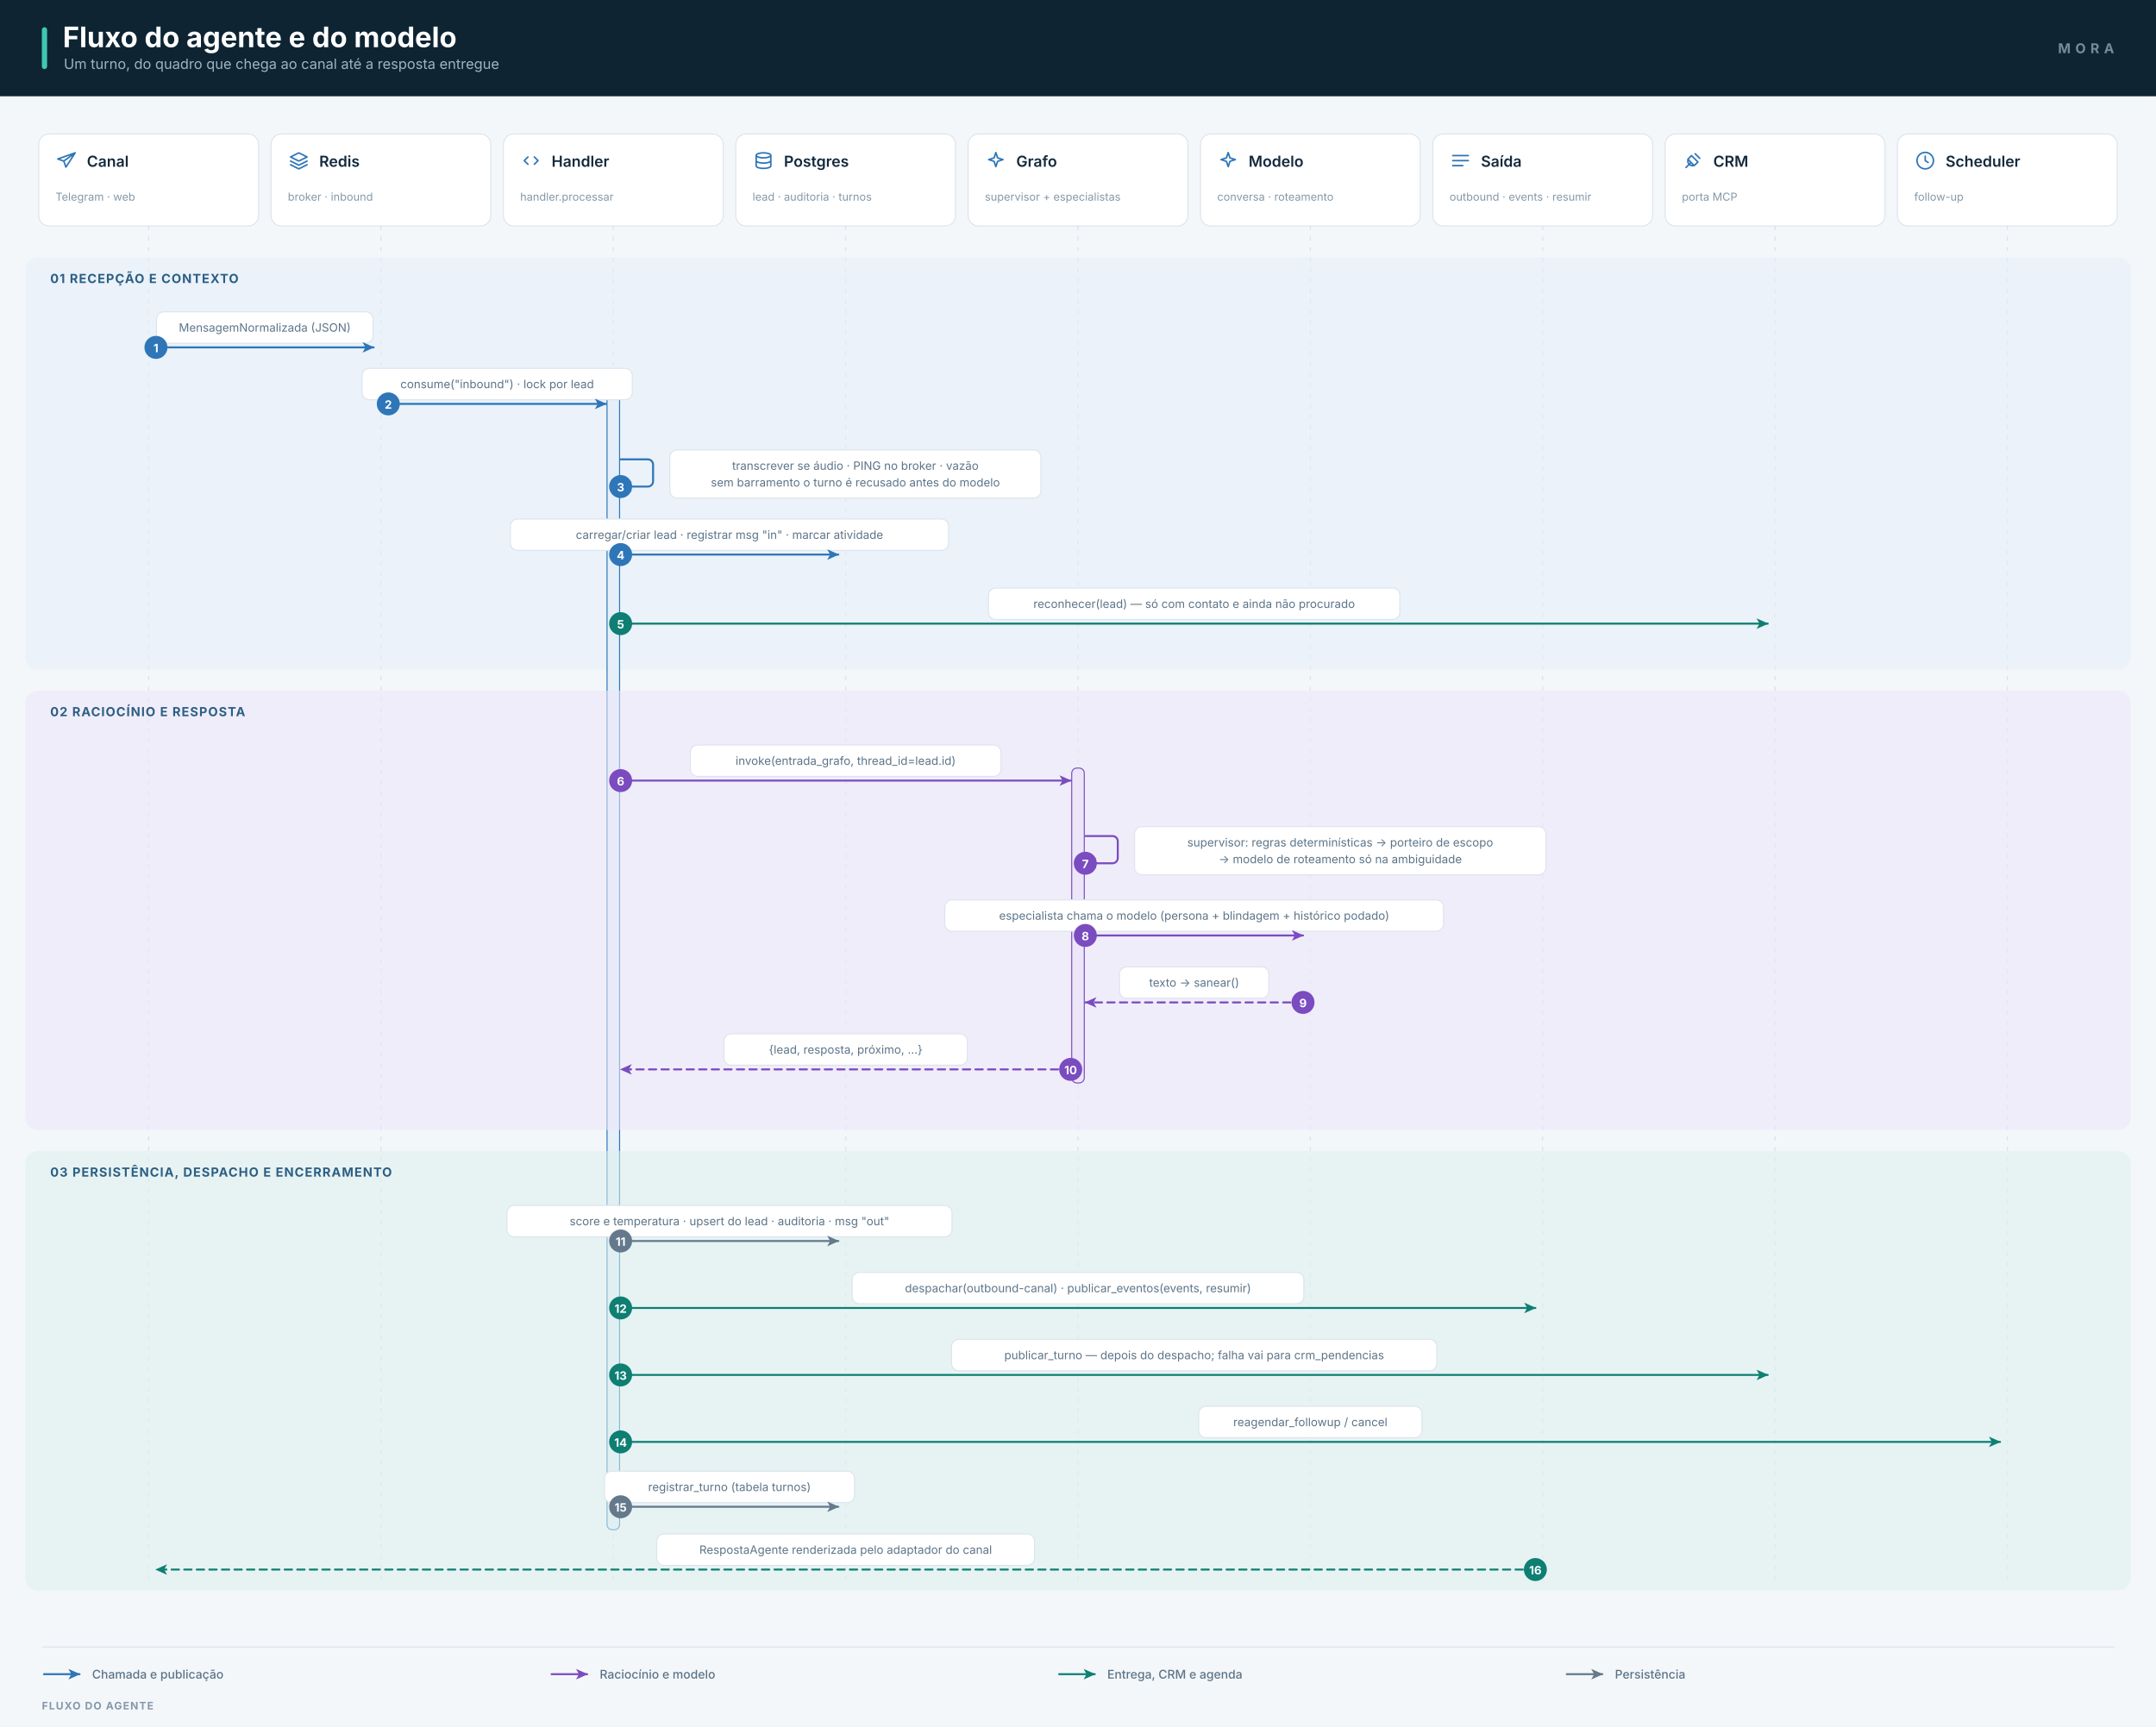
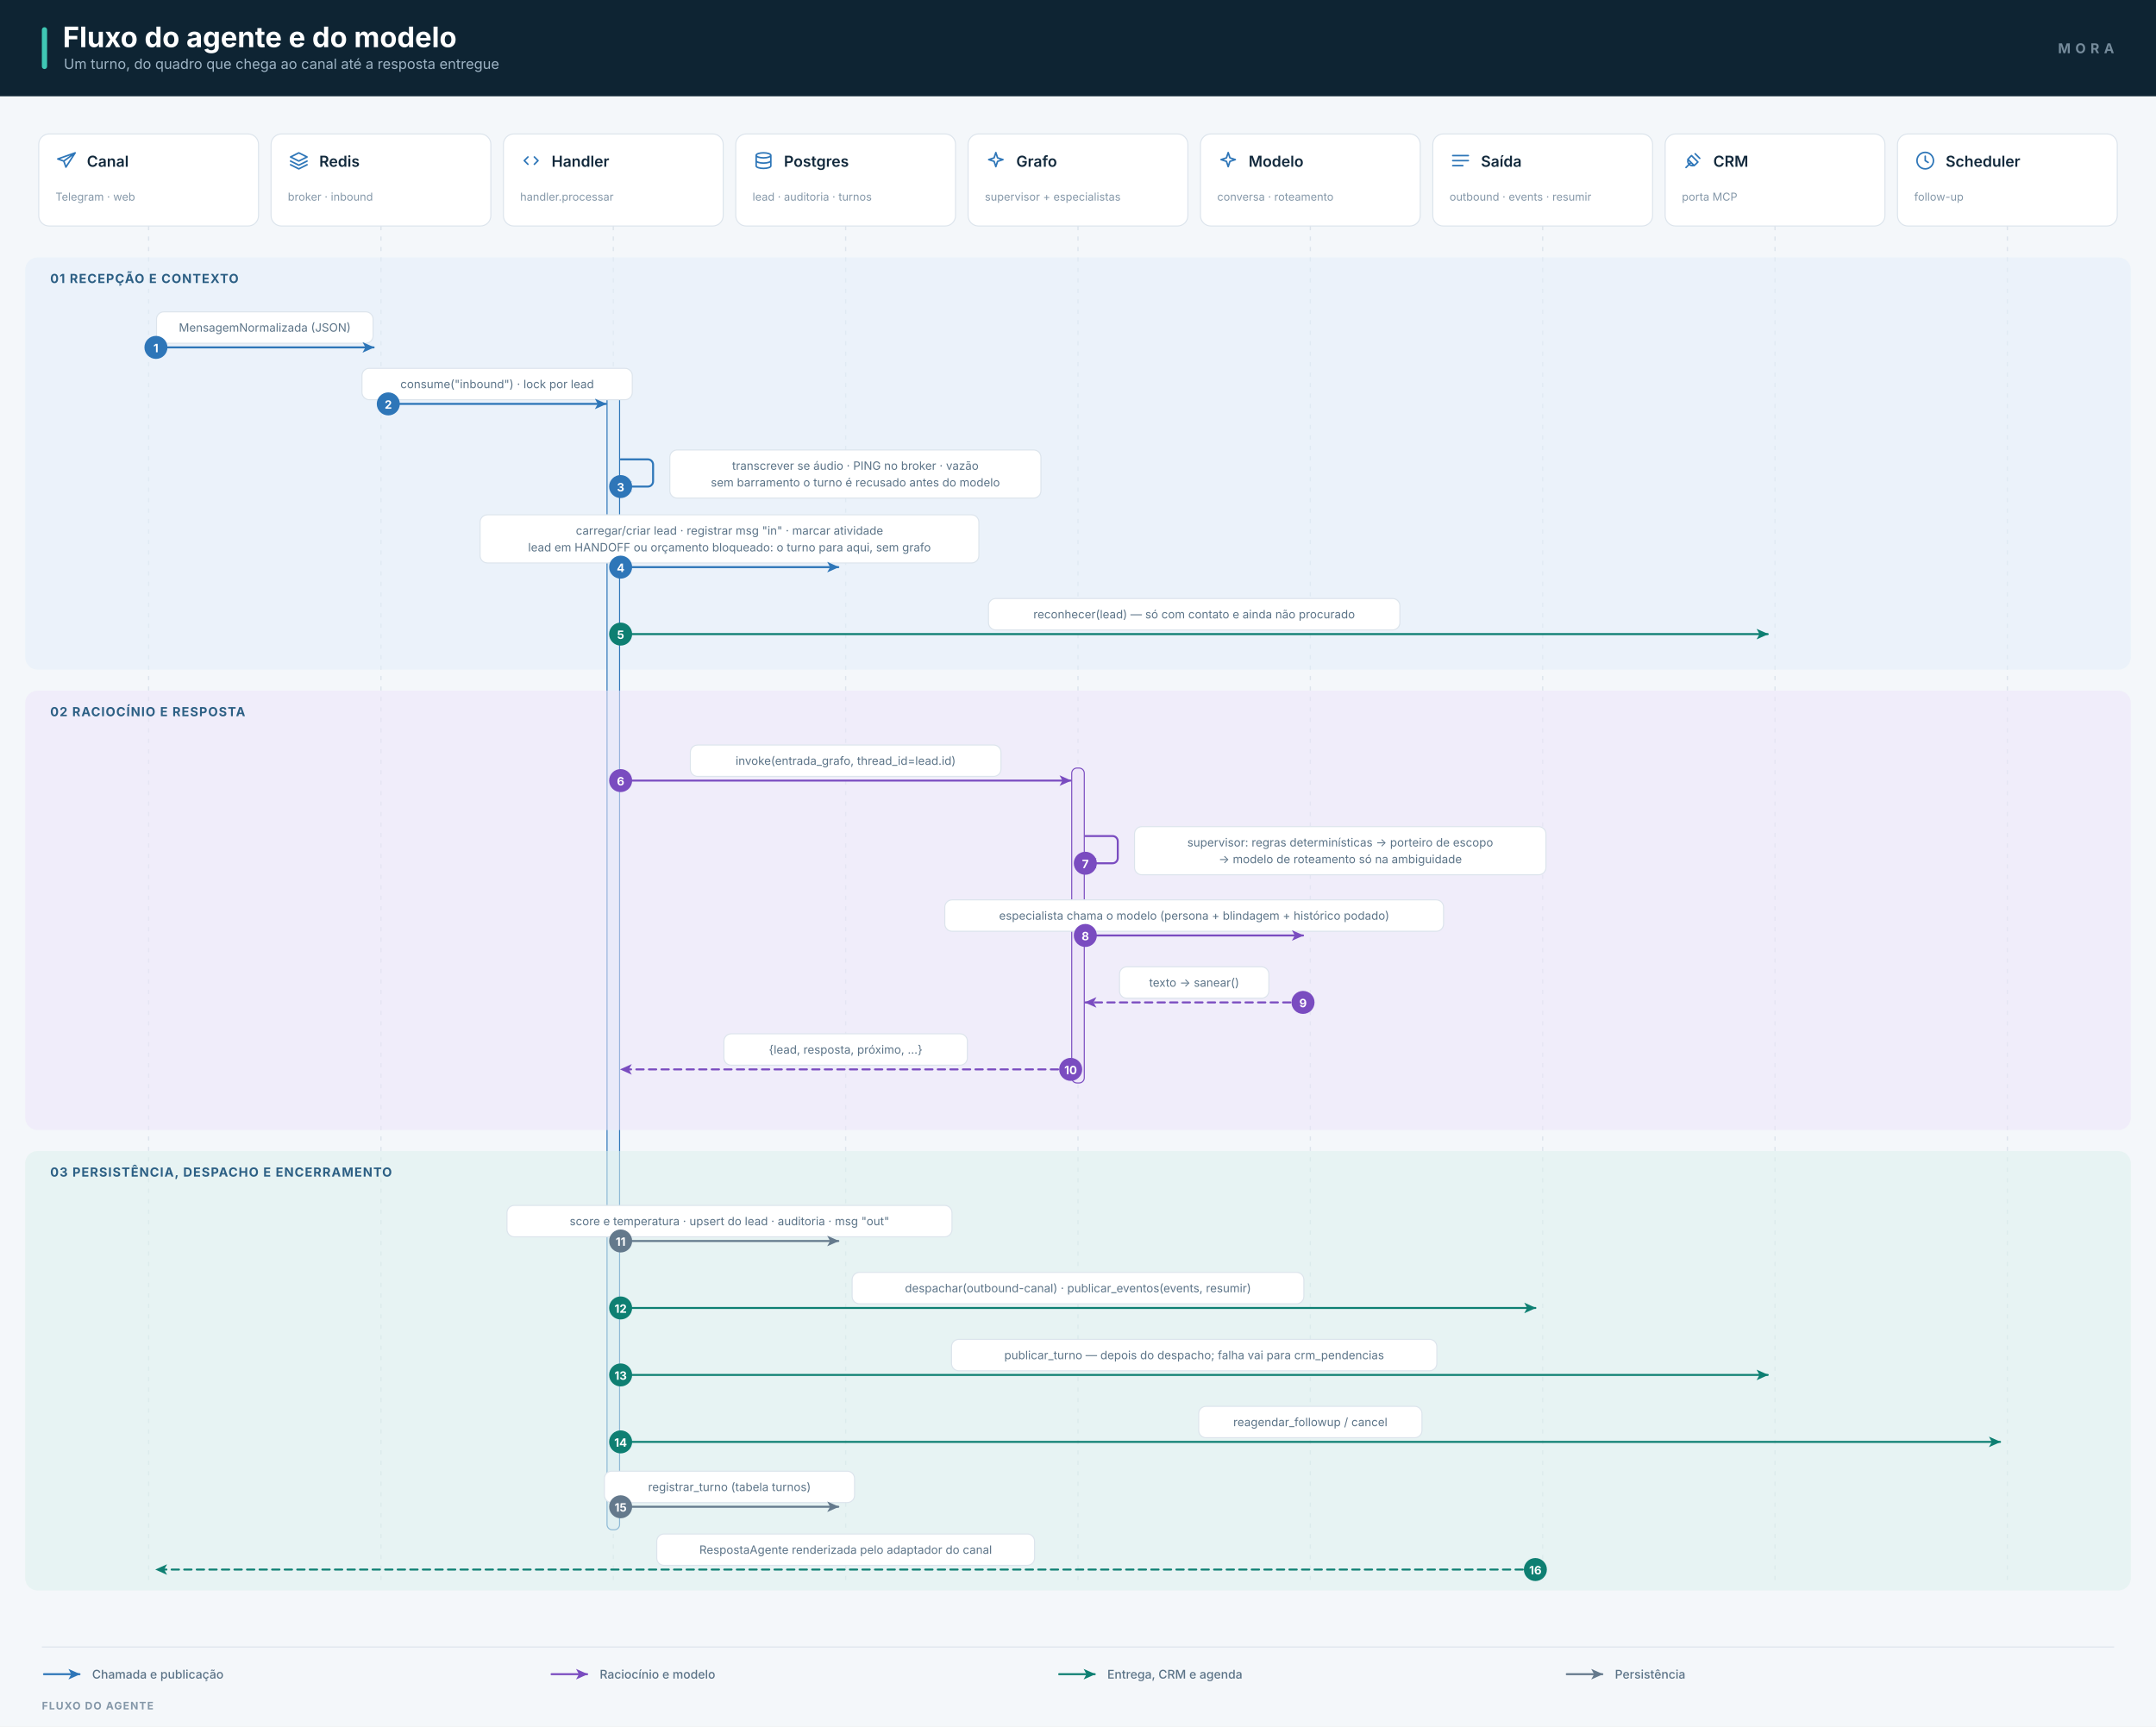
<svg xmlns="http://www.w3.org/2000/svg" viewBox="0 0 2060 1650" width="2060" height="1650" role="img" aria-label="Sequência de um turno: o canal publica no Redis, o handler prepara o contexto, o grafo decide e chama o modelo, e o handler persiste, despacha, espelha no CRM e reagenda o follow-up.">
  <style>
  text{font-family:Inter,'Segoe UI',system-ui,-apple-system,'Helvetica Neue',Arial,sans-serif;dominant-baseline:middle}
  .t-tit{font-size:17px;font-weight:600;fill:#12293C}
  .t-tit-s{font-size:14.5px;font-weight:600;fill:#12293C}
  .t-sub{font-size:12px;font-weight:400;fill:#5B7387}
  .t-sub-s{font-size:11px;font-weight:400;fill:#5B7387}
  .t-mini{font-size:10.5px;font-weight:400;fill:#8497A8}
  .t-grp{font-size:12px;font-weight:700;fill:#2C5F84;letter-spacing:.07em}
  .t-grp-s{font-size:11px;font-weight:400;fill:#8497A8}
  .t-seta{font-size:11.5px;font-weight:500}
  .t-leg{font-size:11.5px;font-weight:500;fill:#5B7387}
  .t-rod{font-size:10px;font-weight:700;fill:#8497A8;letter-spacing:.09em}
  .t-cab{font-size:27px;font-weight:700;fill:#FFFFFF}
  .t-cab-s{font-size:13.5px;font-weight:400;fill:#9DB3C4}
  .t-cab-r{font-size:13px;font-weight:700;fill:#9DB3C4;letter-spacing:.34em;opacity:.72}
  .cartao{fill:#FFFFFF;stroke:#DCE4EC;stroke-width:1}
  .grupo{fill:#E9F1F8;stroke:#D5E2EE;stroke-width:1}
  .linha{stroke:#DCE4EC;stroke-width:1}
  .s-azul{stroke:#2E76B8} .f-azul{fill:#2E76B8} .x-azul{fill:#2E76B8}
  .s-verde{stroke:#0E7F72} .f-verde{fill:#0E7F72} .x-verde{fill:#0E7F72}
  .s-roxo{stroke:#7A4CC0} .f-roxo{fill:#7A4CC0} .x-roxo{fill:#7A4CC0}
  .s-cinza{stroke:#64798C} .f-cinza{fill:#64798C} .x-cinza{fill:#64798C}
  .s-ambar{stroke:#A9701A} .f-ambar{fill:#A9701A} .x-ambar{fill:#A9701A}
  .s-vermelho{stroke:#B04437} .f-vermelho{fill:#B04437} .x-vermelho{fill:#B04437}
  .s-tinta2{stroke:#5B7387} .f-tinta2{fill:#5B7387} .x-tinta2{fill:#5B7387}
  .aresta{fill:none;stroke-width:1.9;stroke-linecap:round;stroke-linejoin:round}
</style>
  <defs>
    <marker id="p-azul" viewBox="0 0 10 10" refX="8.5" refY="5" markerWidth="7" markerHeight="7" orient="auto-start-reverse">
      <path d="M0.5 1.2 9 5 0.5 8.8 2.6 5z" class="f-azul" />
    </marker>
    <marker id="p-verde" viewBox="0 0 10 10" refX="8.5" refY="5" markerWidth="7" markerHeight="7" orient="auto-start-reverse">
      <path d="M0.5 1.2 9 5 0.5 8.8 2.6 5z" class="f-verde" />
    </marker>
    <marker id="p-roxo" viewBox="0 0 10 10" refX="8.5" refY="5" markerWidth="7" markerHeight="7" orient="auto-start-reverse">
      <path d="M0.5 1.2 9 5 0.5 8.8 2.6 5z" class="f-roxo" />
    </marker>
    <marker id="p-cinza" viewBox="0 0 10 10" refX="8.5" refY="5" markerWidth="7" markerHeight="7" orient="auto-start-reverse">
      <path d="M0.5 1.2 9 5 0.5 8.8 2.6 5z" class="f-cinza" />
    </marker>
    <marker id="p-ambar" viewBox="0 0 10 10" refX="8.5" refY="5" markerWidth="7" markerHeight="7" orient="auto-start-reverse">
      <path d="M0.5 1.2 9 5 0.5 8.8 2.6 5z" class="f-ambar" />
    </marker>
    <marker id="p-vermelho" viewBox="0 0 10 10" refX="8.5" refY="5" markerWidth="7" markerHeight="7" orient="auto-start-reverse">
      <path d="M0.5 1.2 9 5 0.5 8.8 2.6 5z" class="f-vermelho" />
    </marker>
    <marker id="p-tinta2" viewBox="0 0 10 10" refX="8.5" refY="5" markerWidth="7" markerHeight="7" orient="auto-start-reverse">
      <path d="M0.5 1.2 9 5 0.5 8.8 2.6 5z" class="f-tinta2" />
    </marker>
  </defs>
  <rect width="2060" height="1650" fill="#F4F7FA" />
  <rect width="2060" height="92" fill="#0E2433" />
  <rect x="40" y="26" width="5" height="40" rx="2.5" fill="#3FC7B4" />
  <text x="60" y="35.0" class="t-cab">Fluxo do agente e do modelo</text>
  <text x="61" y="61.0" class="t-cab-s">Um turno, do quadro que chega ao canal até a resposta entregue</text>
  <text x="2020" y="46.0" class="t-cab-r" text-anchor="end">MORA</text>
  <rect x="37.0" y="128" width="210" height="88" rx="10" class="cartao" />
  <g transform="translate(53.0,143.0) scale(0.875)" fill="none" stroke="#2E76B8" stroke-width="1.7" stroke-linecap="round" stroke-linejoin="round">
    <path d="M21.5 3.5 2.5 10.2l6.6 2.3 2.3 6.6z M9.1 12.5 21.5 3.5" />
  </g>
  <text x="83.0" y="154" class="t-tit-s">Canal</text>
  <text x="53.0" y="188" class="t-mini">Telegram · web</text>
  <rect x="259.0" y="128" width="210" height="88" rx="10" class="cartao" />
  <g transform="translate(275.0,143.0) scale(0.875)" fill="none" stroke="#2E76B8" stroke-width="1.7" stroke-linecap="round" stroke-linejoin="round">
    <path d="M12 3.5 3 8l9 4.5L21 8zM3 12.5 12 17l9-4.5M3 16.5 12 21l9-4.5" />
  </g>
  <text x="305.0" y="154" class="t-tit-s">Redis</text>
  <text x="275.0" y="188" class="t-mini">broker · inbound</text>
  <rect x="481.0" y="128" width="210" height="88" rx="10" class="cartao" />
  <g transform="translate(497.0,143.0) scale(0.875)" fill="none" stroke="#2E76B8" stroke-width="1.7" stroke-linecap="round" stroke-linejoin="round">
    <path d="M8.5 8 4.5 12l4 4M15.5 8l4 4-4 4" />
  </g>
  <text x="527.0" y="154" class="t-tit-s">Handler</text>
  <text x="497.0" y="188" class="t-mini">handler.processar</text>
  <rect x="703.0" y="128" width="210" height="88" rx="10" class="cartao" />
  <g transform="translate(719.0,143.0) scale(0.875)" fill="none" stroke="#2E76B8" stroke-width="1.7" stroke-linecap="round" stroke-linejoin="round">
    <path d="M12 3.5c4.4 0 8 1.2 8 2.7S16.4 9 12 9 4 7.7 4 6.2 7.6 3.5 12 3.5zM4 6.2v11.6c0 1.5 3.6 2.7 8 2.7s8-1.2 8-2.7V6.2M4 12c0 1.5 3.6 2.7 8 2.7s8-1.2 8-2.7" />
  </g>
  <text x="749.0" y="154" class="t-tit-s">Postgres</text>
  <text x="719.0" y="188" class="t-mini">lead · auditoria · turnos</text>
  <rect x="925.0" y="128" width="210" height="88" rx="10" class="cartao" />
  <g transform="translate(941.0,143.0) scale(0.875)" fill="none" stroke="#2E76B8" stroke-width="1.7" stroke-linecap="round" stroke-linejoin="round">
    <path d="M12 3.2 13.9 9 19.8 10.9 13.9 12.8 12 18.6 10.1 12.8 4.2 10.9 10.1 9z" />
  </g>
  <text x="971.0" y="154" class="t-tit-s">Grafo</text>
  <text x="941.0" y="188" class="t-mini">supervisor + especialistas</text>
  <rect x="1147.0" y="128" width="210" height="88" rx="10" class="cartao" />
  <g transform="translate(1163.0,143.0) scale(0.875)" fill="none" stroke="#2E76B8" stroke-width="1.7" stroke-linecap="round" stroke-linejoin="round">
    <path d="M12 3.2 13.9 9 19.8 10.9 13.9 12.8 12 18.6 10.1 12.8 4.2 10.9 10.1 9z" />
  </g>
  <text x="1193.0" y="154" class="t-tit-s">Modelo</text>
  <text x="1163.0" y="188" class="t-mini">conversa · roteamento</text>
  <rect x="1369.0" y="128" width="210" height="88" rx="10" class="cartao" />
  <g transform="translate(1385.0,143.0) scale(0.875)" fill="none" stroke="#2E76B8" stroke-width="1.7" stroke-linecap="round" stroke-linejoin="round">
    <path d="M3.5 6.5h17M3.5 12h17M3.5 17.5h11" />
  </g>
  <text x="1415.0" y="154" class="t-tit-s">Saída</text>
  <text x="1385.0" y="188" class="t-mini">outbound · events · resumir</text>
  <rect x="1591.0" y="128" width="210" height="88" rx="10" class="cartao" />
  <g transform="translate(1607.0,143.0) scale(0.875)" fill="none" stroke="#2E76B8" stroke-width="1.7" stroke-linecap="round" stroke-linejoin="round">
    <path d="M14.5 4.5 19.5 9.5M9.5 14.5 4.5 19.5M10.5 6.5l7 7-2.6 2.6a4.95 4.95 0 0 1-7-7zM13.5 17.5l-7-7" />
  </g>
  <text x="1637.0" y="154" class="t-tit-s">CRM</text>
  <text x="1607.0" y="188" class="t-mini">porta MCP</text>
  <rect x="1813.0" y="128" width="210" height="88" rx="10" class="cartao" />
  <g transform="translate(1829.0,143.0) scale(0.875)" fill="none" stroke="#2E76B8" stroke-width="1.7" stroke-linecap="round" stroke-linejoin="round">
    <path d="M12 21a9 9 0 1 0 0-18 9 9 0 0 0 0 18zM12 7.2V12l3.2 2" />
  </g>
  <text x="1859.0" y="154" class="t-tit-s">Scheduler</text>
  <text x="1829.0" y="188" class="t-mini">follow-up</text>
  <line x1="142.0" y1="216" x2="142.0" y2="1512" stroke="#DCE4EC" stroke-width="1.2" stroke-dasharray="4 6" />
  <line x1="364.0" y1="216" x2="364.0" y2="1512" stroke="#DCE4EC" stroke-width="1.2" stroke-dasharray="4 6" />
  <line x1="586.0" y1="216" x2="586.0" y2="1512" stroke="#DCE4EC" stroke-width="1.2" stroke-dasharray="4 6" />
  <line x1="808.0" y1="216" x2="808.0" y2="1512" stroke="#DCE4EC" stroke-width="1.2" stroke-dasharray="4 6" />
  <line x1="1030.0" y1="216" x2="1030.0" y2="1512" stroke="#DCE4EC" stroke-width="1.2" stroke-dasharray="4 6" />
  <line x1="1252.0" y1="216" x2="1252.0" y2="1512" stroke="#DCE4EC" stroke-width="1.2" stroke-dasharray="4 6" />
  <line x1="1474.0" y1="216" x2="1474.0" y2="1512" stroke="#DCE4EC" stroke-width="1.2" stroke-dasharray="4 6" />
  <line x1="1696.0" y1="216" x2="1696.0" y2="1512" stroke="#DCE4EC" stroke-width="1.2" stroke-dasharray="4 6" />
  <line x1="1918.0" y1="216" x2="1918.0" y2="1512" stroke="#DCE4EC" stroke-width="1.2" stroke-dasharray="4 6" />
  <rect x="24" y="246" width="2012" height="394" rx="12" fill="#E4EFF9" opacity="0.55" />
  <text x="48" y="266" class="t-grp">01 RECEPÇÃO E CONTEXTO</text>
  <rect x="149.54" y="298" width="206.92" height="30" rx="7" class="cartao" />
  <text x="253.0" y="313" class="t-sub-s" text-anchor="middle">MensagemNormalizada (JSON)</text>
  <path d="M149.0 332H357.0" class="aresta s-azul" marker-end="url(#p-azul)" />
  <circle cx="149.0" cy="332" r="11" class="f-azul" />
  <text x="149.0" y="332.5" text-anchor="middle" style="font-size:11px;font-weight:700;fill:#fff">1</text>
  <rect x="580.0" y="368" width="12" height="1094" rx="5" fill="#E4EFF9" stroke="#2E76B8" stroke-width="1" />
  <rect x="345.86" y="352" width="258.28" height="30" rx="7" class="cartao" />
  <text x="475.0" y="367" class="t-sub-s" text-anchor="middle">consume("inbound") · lock por lead</text>
  <path d="M371.0 386H579.0" class="aresta s-azul" marker-end="url(#p-azul)" />
  <circle cx="371.0" cy="386" r="11" class="f-azul" />
  <text x="371.0" y="386.5" text-anchor="middle" style="font-size:11px;font-weight:700;fill:#fff">2</text>
  <path d="M593.0 439h26a5 5 0 0 1 5 5v16a5 5 0 0 1-5 5h-26" class="aresta s-azul" marker-end="url(#p-azul)" />
  <rect x="640.0" y="430" width="354.58" height="46" rx="7" class="cartao" />
  <text x="817.29" y="445" class="t-sub-s" text-anchor="middle">transcrever se áudio · PING no broker · vazão</text>
  <text x="817.29" y="461" class="t-sub-s" text-anchor="middle">sem barramento o turno é recusado antes do modelo</text>
  <circle cx="593.0" cy="465" r="11" class="f-azul" />
  <text x="593.0" y="465.5" text-anchor="middle" style="font-size:11px;font-weight:700;fill:#fff">3</text>
-   <rect x="487.61" y="496" width="418.78" height="30" rx="7" class="cartao" />
-   <text x="697.0" y="511" class="t-sub-s" text-anchor="middle">carregar/criar lead · registrar msg "in" · marcar atividade</text>
-   <path d="M593.0 530H801.0" class="aresta s-azul" marker-end="url(#p-azul)" />
-   <circle cx="593.0" cy="530" r="11" class="f-azul" />
-   <text x="593.0" y="530.5" text-anchor="middle" style="font-size:11px;font-weight:700;fill:#fff">4</text>
-   <rect x="944.45" y="562" width="393.1" height="30" rx="7" class="cartao" />
-   <text x="1141.0" y="577" class="t-sub-s" text-anchor="middle">reconhecer(lead) — só com contato e ainda não procurado</text>
-   <path d="M593.0 596H1689.0" class="aresta s-verde" marker-end="url(#p-verde)" />
-   <circle cx="593.0" cy="596" r="11" class="f-verde" />
-   <text x="593.0" y="596.5" text-anchor="middle" style="font-size:11px;font-weight:700;fill:#fff">5</text>
+   <rect x="458.72" y="492" width="476.56" height="46" rx="7" class="cartao" />
+   <text x="697.0" y="507" class="t-sub-s" text-anchor="middle">carregar/criar lead · registrar msg "in" · marcar atividade</text>
+   <text x="697.0" y="523" class="t-sub-s" text-anchor="middle">lead em HANDOFF ou orçamento bloqueado: o turno para aqui, sem grafo</text>
+   <path d="M593.0 542H801.0" class="aresta s-azul" marker-end="url(#p-azul)" />
+   <circle cx="593.0" cy="542" r="11" class="f-azul" />
+   <text x="593.0" y="542.5" text-anchor="middle" style="font-size:11px;font-weight:700;fill:#fff">4</text>
+   <rect x="944.45" y="572" width="393.1" height="30" rx="7" class="cartao" />
+   <text x="1141.0" y="587" class="t-sub-s" text-anchor="middle">reconhecer(lead) — só com contato e ainda não procurado</text>
+   <path d="M593.0 606H1689.0" class="aresta s-verde" marker-end="url(#p-verde)" />
+   <circle cx="593.0" cy="606" r="11" class="f-verde" />
+   <text x="593.0" y="606.5" text-anchor="middle" style="font-size:11px;font-weight:700;fill:#fff">5</text>
  <rect x="24" y="660" width="2012" height="420" rx="12" fill="#EDE6F9" opacity="0.55" />
  <text x="48" y="680" class="t-grp">02 RACIOCÍNIO E RESPOSTA</text>
  <rect x="659.6" y="712" width="296.8" height="30" rx="7" class="cartao" />
  <text x="808.0" y="727" class="t-sub-s" text-anchor="middle">invoke(entrada_grafo, thread_id=lead.id)</text>
  <path d="M593.0 746H1023.0" class="aresta s-roxo" marker-end="url(#p-roxo)" />
  <circle cx="593.0" cy="746" r="11" class="f-roxo" />
  <text x="593.0" y="746.5" text-anchor="middle" style="font-size:11px;font-weight:700;fill:#fff">6</text>
  <rect x="1024.0" y="734" width="12" height="301" rx="5" fill="#EDE6F9" stroke="#7A4CC0" stroke-width="1" />
  <path d="M1037.0 799h26a5 5 0 0 1 5 5v16a5 5 0 0 1-5 5h-26" class="aresta s-roxo" marker-end="url(#p-roxo)" />
  <rect x="1084.0" y="790" width="393.1" height="46" rx="7" class="cartao" />
  <text x="1280.55" y="805" class="t-sub-s" text-anchor="middle">supervisor: regras determinísticas → porteiro de escopo</text>
  <text x="1280.55" y="821" class="t-sub-s" text-anchor="middle">→ modelo de roteamento só na ambiguidade</text>
  <circle cx="1037.0" cy="825" r="11" class="f-roxo" />
  <text x="1037.0" y="825.5" text-anchor="middle" style="font-size:11px;font-weight:700;fill:#fff">7</text>
  <rect x="902.72" y="860" width="476.56" height="30" rx="7" class="cartao" />
  <text x="1141.0" y="875" class="t-sub-s" text-anchor="middle">especialista chama o modelo (persona + blindagem + histórico podado)</text>
  <path d="M1037.0 894H1245.0" class="aresta s-roxo" marker-end="url(#p-roxo)" />
  <circle cx="1037.0" cy="894" r="11" class="f-roxo" />
  <text x="1037.0" y="894.5" text-anchor="middle" style="font-size:11px;font-weight:700;fill:#fff">8</text>
  <rect x="1069.64" y="924" width="142.72" height="30" rx="7" class="cartao" />
  <text x="1141.0" y="939" class="t-sub-s" text-anchor="middle">texto → sanear()</text>
  <path d="M1245.0 958H1037.0" class="aresta s-roxo" stroke-dasharray="7 5" marker-end="url(#p-roxo)" />
  <circle cx="1245.0" cy="958" r="11" class="f-roxo" />
  <text x="1245.0" y="958.5" text-anchor="middle" style="font-size:11px;font-weight:700;fill:#fff">9</text>
  <rect x="691.7" y="988" width="232.6" height="30" rx="7" class="cartao" />
  <text x="808.0" y="1003" class="t-sub-s" text-anchor="middle">{lead, resposta, próximo, ...}</text>
  <path d="M1023.0 1022H593.0" class="aresta s-roxo" stroke-dasharray="7 5" marker-end="url(#p-roxo)" />
  <circle cx="1023.0" cy="1022" r="11" class="f-roxo" />
  <text x="1023.0" y="1022.5" text-anchor="middle" style="font-size:11px;font-weight:700;fill:#fff">10</text>
  <rect x="24" y="1100" width="2012" height="420" rx="12" fill="#DDF0EC" opacity="0.55" />
  <text x="48" y="1120" class="t-grp">03 PERSISTÊNCIA, DESPACHO E ENCERRAMENTO</text>
  <rect x="484.4" y="1152" width="425.2" height="30" rx="7" class="cartao" />
  <text x="697.0" y="1167" class="t-sub-s" text-anchor="middle">score e temperatura · upsert do lead · auditoria · msg "out"</text>
  <path d="M593.0 1186H801.0" class="aresta s-cinza" marker-end="url(#p-cinza)" />
  <circle cx="593.0" cy="1186" r="11" class="f-cinza" />
  <text x="593.0" y="1186.5" text-anchor="middle" style="font-size:11px;font-weight:700;fill:#fff">11</text>
  <rect x="814.19" y="1216" width="431.62" height="30" rx="7" class="cartao" />
  <text x="1030.0" y="1231" class="t-sub-s" text-anchor="middle">despachar(outbound-canal) · publicar_eventos(events, resumir)</text>
  <path d="M593.0 1250H1467.0" class="aresta s-verde" marker-end="url(#p-verde)" />
  <circle cx="593.0" cy="1250" r="11" class="f-verde" />
  <text x="593.0" y="1250.5" text-anchor="middle" style="font-size:11px;font-weight:700;fill:#fff">12</text>
  <rect x="909.14" y="1280" width="463.72" height="30" rx="7" class="cartao" />
  <text x="1141.0" y="1295" class="t-sub-s" text-anchor="middle">publicar_turno — depois do despacho; falha vai para crm_pendencias</text>
  <path d="M593.0 1314H1689.0" class="aresta s-verde" marker-end="url(#p-verde)" />
  <circle cx="593.0" cy="1314" r="11" class="f-verde" />
  <text x="593.0" y="1314.5" text-anchor="middle" style="font-size:11px;font-weight:700;fill:#fff">13</text>
  <rect x="1145.33" y="1344" width="213.34" height="30" rx="7" class="cartao" />
  <text x="1252.0" y="1359" class="t-sub-s" text-anchor="middle">reagendar_followup / cancel</text>
  <path d="M593.0 1378H1911.0" class="aresta s-verde" marker-end="url(#p-verde)" />
  <circle cx="593.0" cy="1378" r="11" class="f-verde" />
  <text x="593.0" y="1378.5" text-anchor="middle" style="font-size:11px;font-weight:700;fill:#fff">14</text>
  <rect x="577.49" y="1406" width="239.02" height="30" rx="7" class="cartao" />
  <text x="697.0" y="1421" class="t-sub-s" text-anchor="middle">registrar_turno (tabela turnos)</text>
  <path d="M593.0 1440H801.0" class="aresta s-cinza" marker-end="url(#p-cinza)" />
  <circle cx="593.0" cy="1440" r="11" class="f-cinza" />
  <text x="593.0" y="1440.5" text-anchor="middle" style="font-size:11px;font-weight:700;fill:#fff">15</text>
  <rect x="627.5" y="1466" width="361.0" height="30" rx="7" class="cartao" />
  <text x="808.0" y="1481" class="t-sub-s" text-anchor="middle">RespostaAgente renderizada pelo adaptador do canal</text>
  <path d="M1467.0 1500H149.0" class="aresta s-verde" stroke-dasharray="7 5" marker-end="url(#p-verde)" />
  <circle cx="1467.0" cy="1500" r="11" class="f-verde" />
  <text x="1467.0" y="1500.5" text-anchor="middle" style="font-size:11px;font-weight:700;fill:#fff">16</text>
  <line x1="40" y1="1574" x2="2020" y2="1574" class="linha" />
  <path d="M42.0 1600h34" class="aresta s-azul" marker-end="url(#p-azul)" />
  <text x="88.0" y="1600" class="t-leg">Chamada e publicação</text>
  <path d="M527.0 1600h34" class="aresta s-roxo" marker-end="url(#p-roxo)" />
  <text x="573.0" y="1600" class="t-leg">Raciocínio e modelo</text>
  <path d="M1012.0 1600h34" class="aresta s-verde" marker-end="url(#p-verde)" />
  <text x="1058.0" y="1600" class="t-leg">Entrega, CRM e agenda</text>
  <path d="M1497.0 1600h34" class="aresta s-cinza" marker-end="url(#p-cinza)" />
  <text x="1543.0" y="1600" class="t-leg">Persistência</text>
  <text x="40" y="1630" class="t-rod">FLUXO DO AGENTE</text>
</svg>
